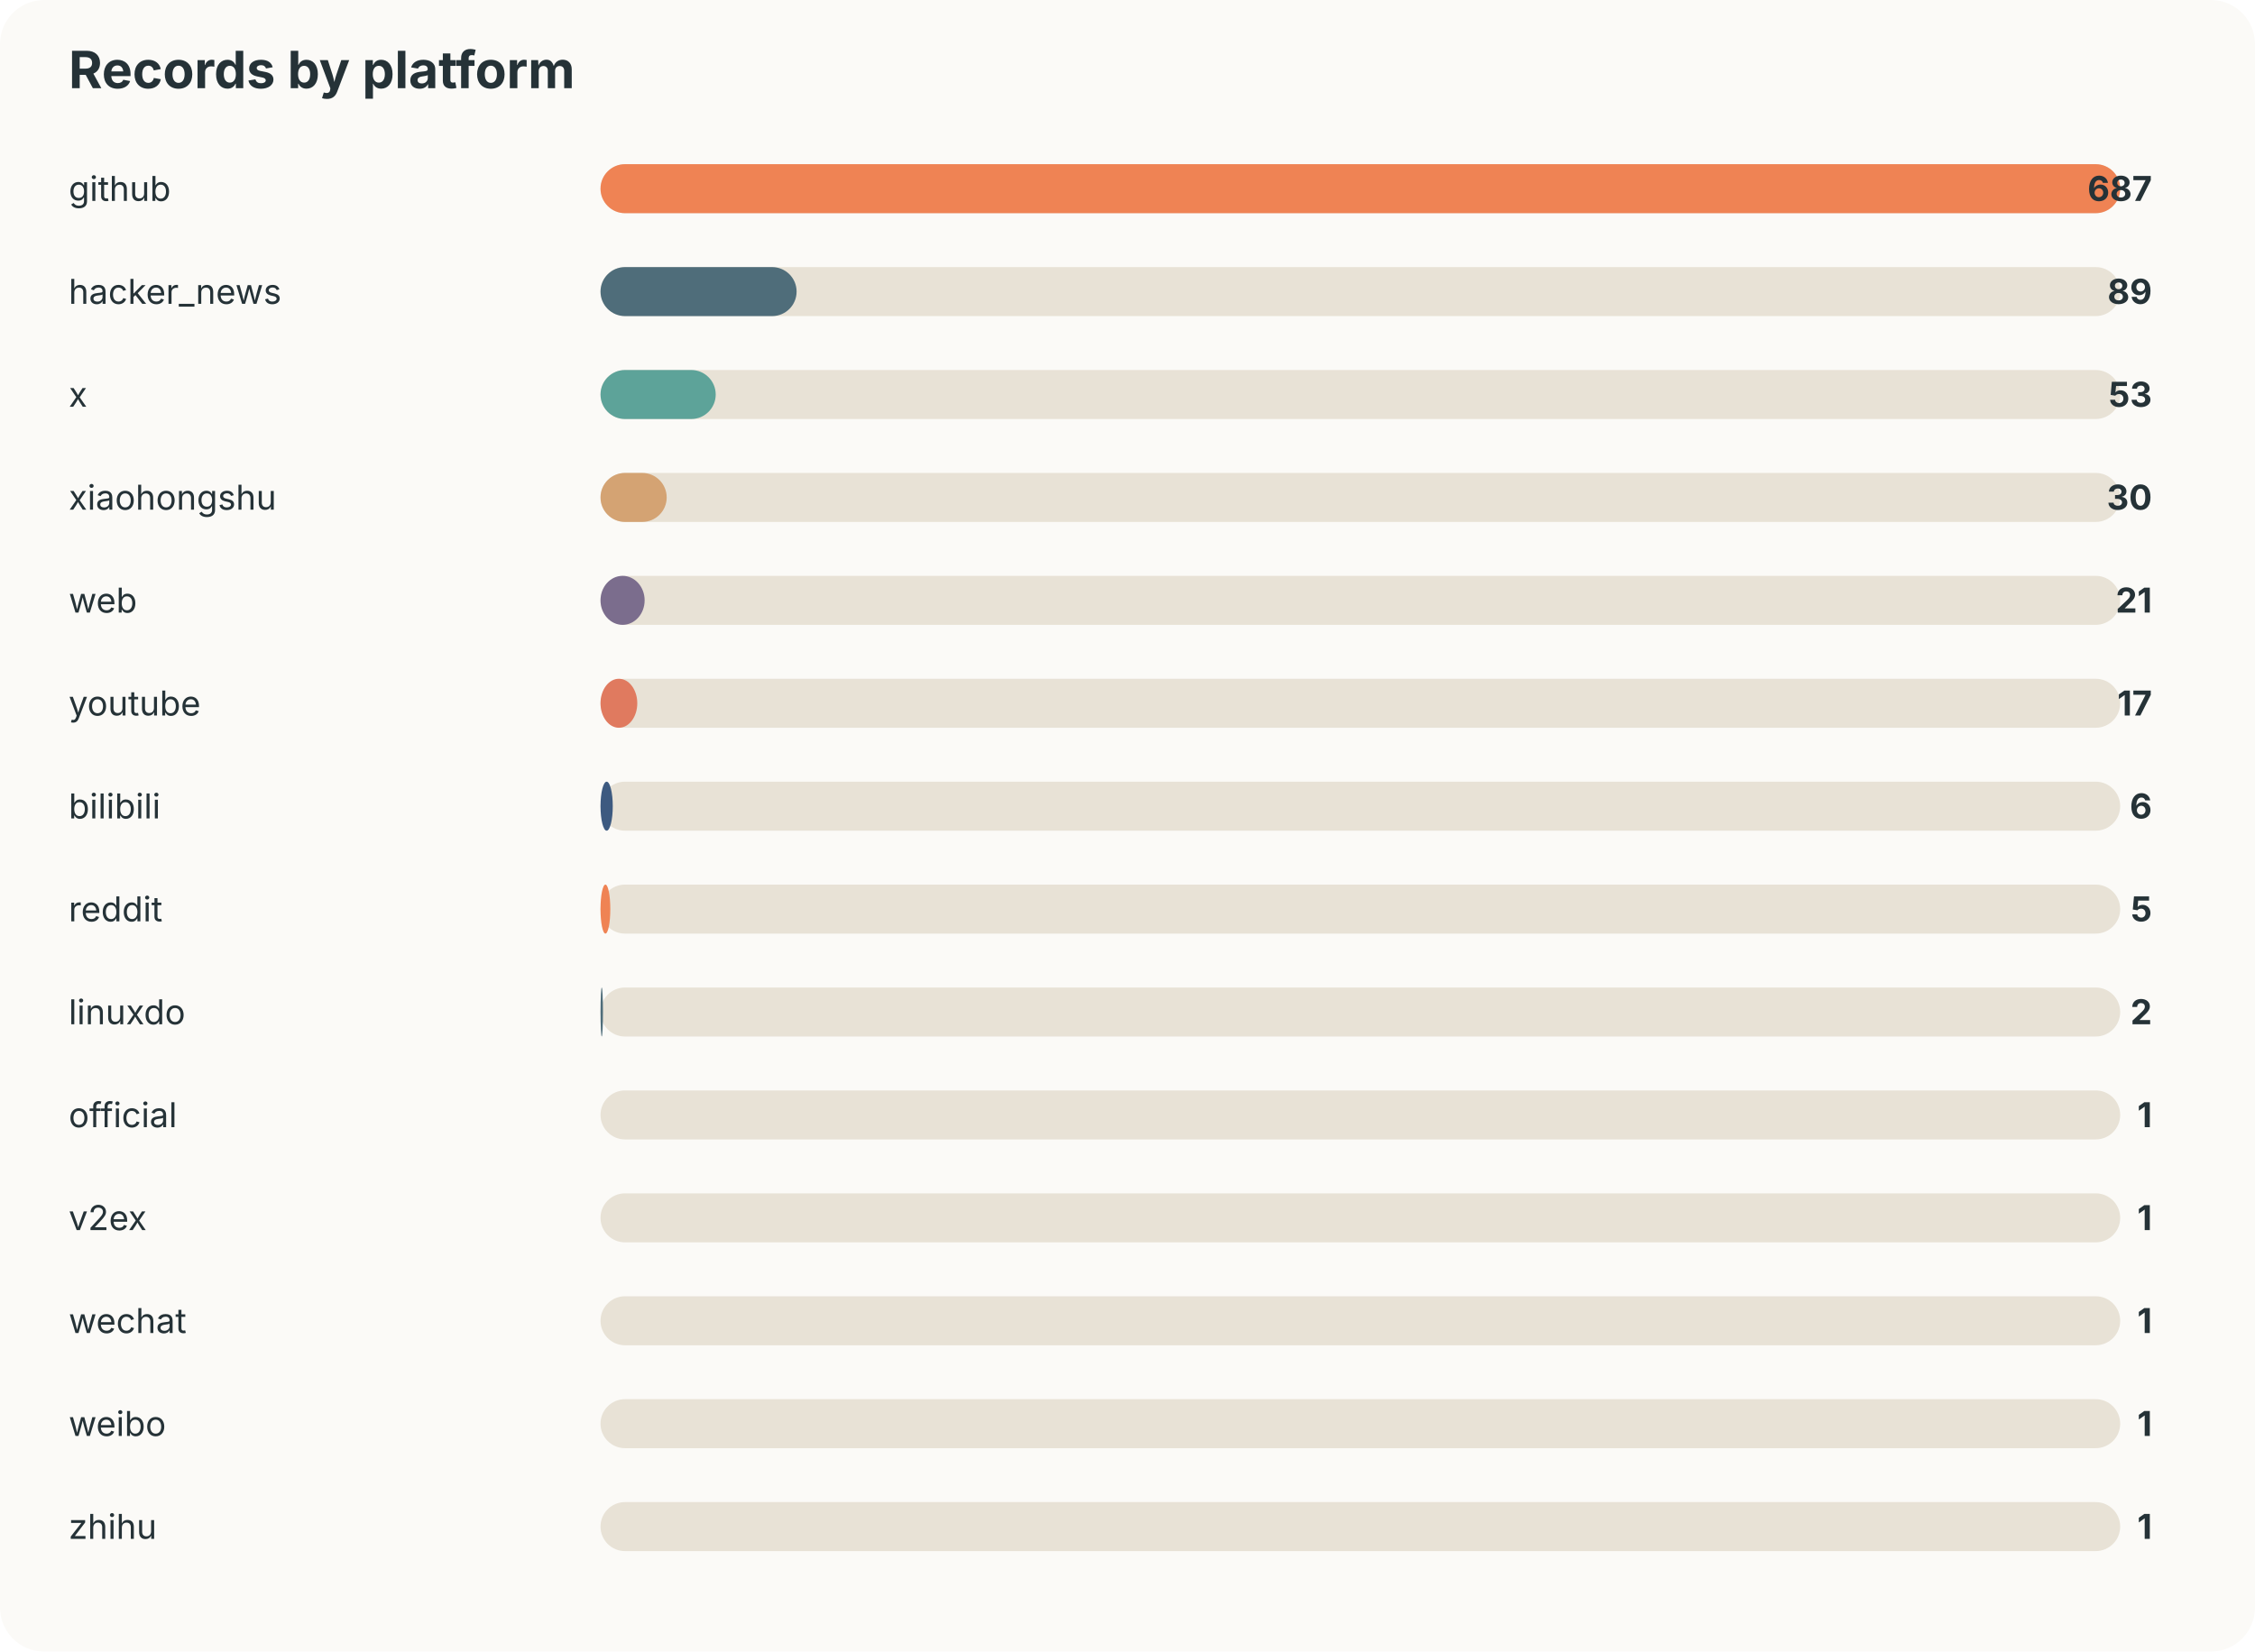
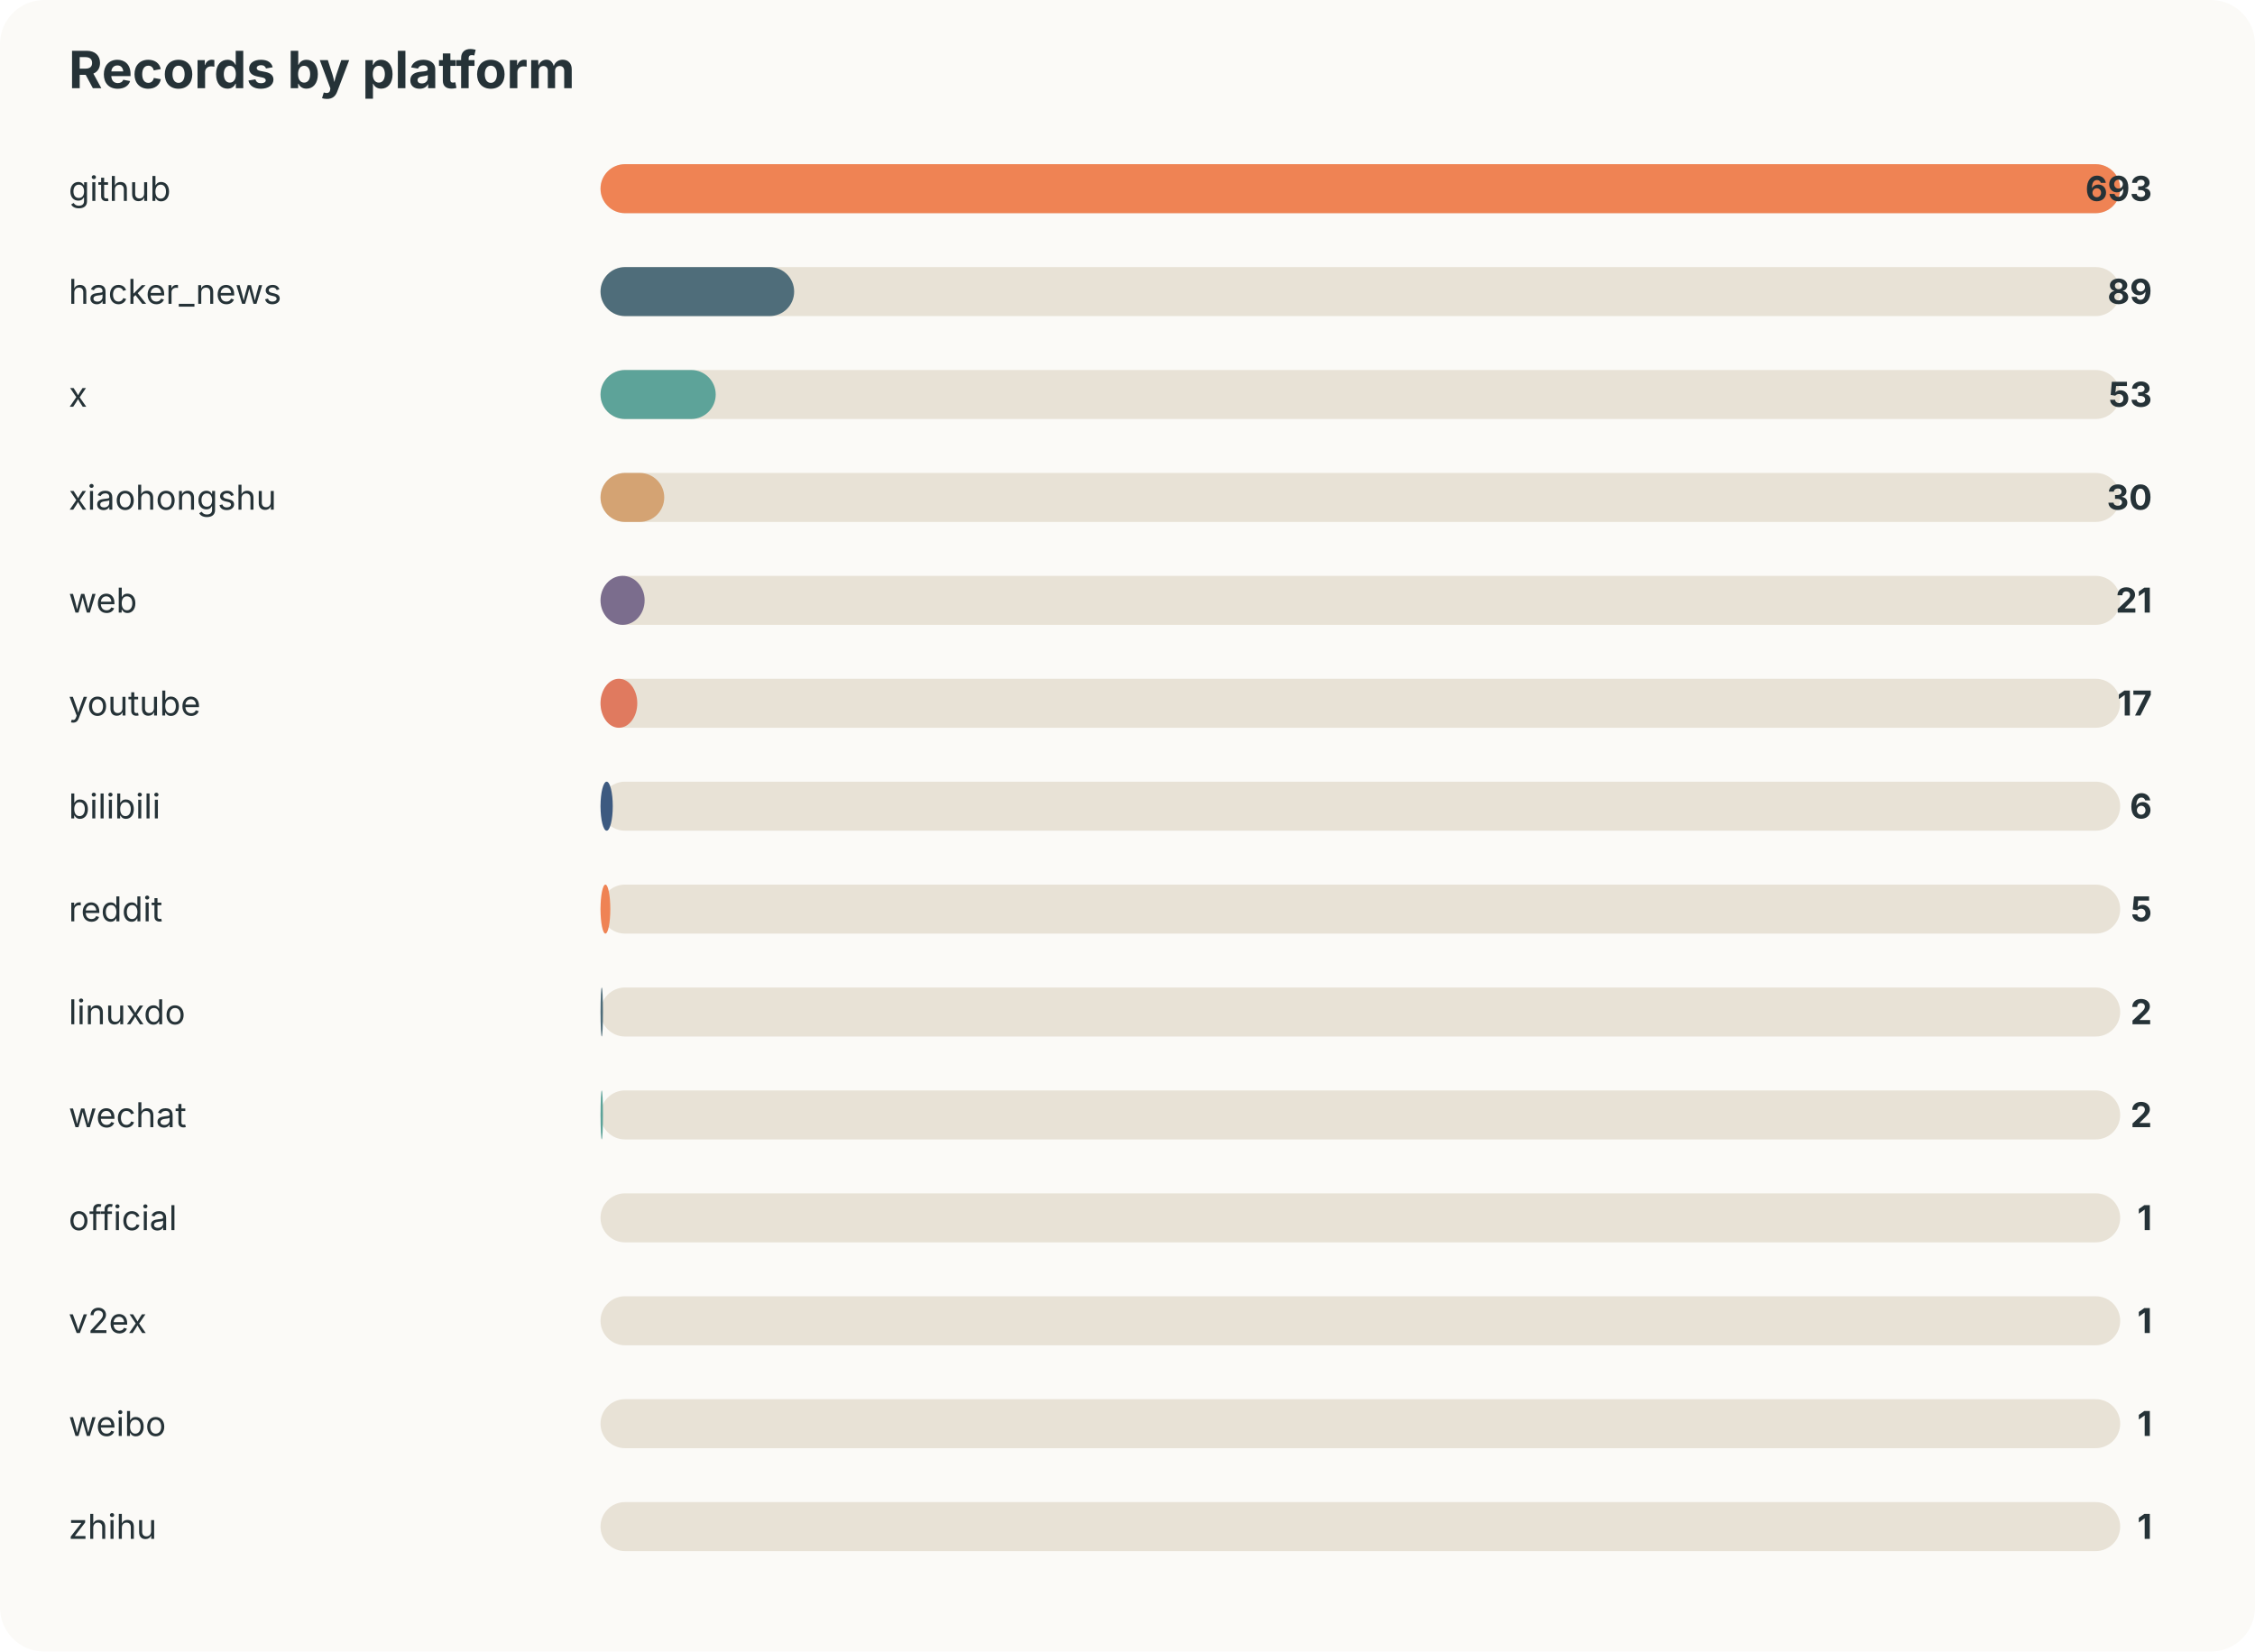
<svg xmlns="http://www.w3.org/2000/svg" width="920" height="674" viewBox="0 0 920 674">
  <style>text{font-family:-apple-system,BlinkMacSystemFont,"Segoe UI",sans-serif;fill:#253237} .muted{fill:#6b7a80;font-size:13px}</style>
  <rect width="100%" height="100%" rx="18" fill="#fbfaf7" />
  <text x="28" y="36" font-size="21" font-weight="700">Records by platform</text>
  <text x="28" y="82" font-size="14">github</text>
  <rect x="245" y="67" width="620" height="20" rx="10" fill="#e8e2d6" />
  <rect x="245" y="67" width="620" height="20" rx="10" fill="#ef8354" />
-   <text x="878" y="82" text-anchor="end" font-size="14" font-weight="700">687</text>
+   <text x="878" y="82" text-anchor="end" font-size="14" font-weight="700">693</text>
  <text x="28" y="124" font-size="14">hacker_news</text>
  <rect x="245" y="109" width="620" height="20" rx="10" fill="#e8e2d6" />
-   <rect x="245" y="109" width="80" height="20" rx="10" fill="#4f6d7a" />
+   <rect x="245" y="109" width="79" height="20" rx="10" fill="#4f6d7a" />
  <text x="878" y="124" text-anchor="end" font-size="14" font-weight="700">89</text>
  <text x="28" y="166" font-size="14">x</text>
  <rect x="245" y="151" width="620" height="20" rx="10" fill="#e8e2d6" />
  <rect x="245" y="151" width="47" height="20" rx="10" fill="#5da399" />
  <text x="878" y="166" text-anchor="end" font-size="14" font-weight="700">53</text>
  <text x="28" y="208" font-size="14">xiaohongshu</text>
  <rect x="245" y="193" width="620" height="20" rx="10" fill="#e8e2d6" />
-   <rect x="245" y="193" width="27" height="20" rx="10" fill="#d4a373" />
+   <rect x="245" y="193" width="26" height="20" rx="10" fill="#d4a373" />
  <text x="878" y="208" text-anchor="end" font-size="14" font-weight="700">30</text>
  <text x="28" y="250" font-size="14">web</text>
  <rect x="245" y="235" width="620" height="20" rx="10" fill="#e8e2d6" />
  <rect x="245" y="235" width="18" height="20" rx="10" fill="#7b6d8d" />
  <text x="878" y="250" text-anchor="end" font-size="14" font-weight="700">21</text>
  <text x="28" y="292" font-size="14">youtube</text>
  <rect x="245" y="277" width="620" height="20" rx="10" fill="#e8e2d6" />
  <rect x="245" y="277" width="15" height="20" rx="10" fill="#e07a5f" />
  <text x="878" y="292" text-anchor="end" font-size="14" font-weight="700">17</text>
  <text x="28" y="334" font-size="14">bilibili</text>
  <rect x="245" y="319" width="620" height="20" rx="10" fill="#e8e2d6" />
  <rect x="245" y="319" width="5" height="20" rx="10" fill="#3d5a80" />
  <text x="878" y="334" text-anchor="end" font-size="14" font-weight="700">6</text>
  <text x="28" y="376" font-size="14">reddit</text>
  <rect x="245" y="361" width="620" height="20" rx="10" fill="#e8e2d6" />
  <rect x="245" y="361" width="4" height="20" rx="10" fill="#ef8354" />
  <text x="878" y="376" text-anchor="end" font-size="14" font-weight="700">5</text>
  <text x="28" y="418" font-size="14">linuxdo</text>
  <rect x="245" y="403" width="620" height="20" rx="10" fill="#e8e2d6" />
  <rect x="245" y="403" width="1" height="20" rx="10" fill="#4f6d7a" />
  <text x="878" y="418" text-anchor="end" font-size="14" font-weight="700">2</text>
-   <text x="28" y="460" font-size="14">official</text>
+   <text x="28" y="460" font-size="14">wechat</text>
  <rect x="245" y="445" width="620" height="20" rx="10" fill="#e8e2d6" />
-   <rect x="245" y="445" width="0" height="20" rx="10" fill="#5da399" />
-   <text x="878" y="460" text-anchor="end" font-size="14" font-weight="700">1</text>
-   <text x="28" y="502" font-size="14">v2ex</text>
+   <rect x="245" y="445" width="1" height="20" rx="10" fill="#5da399" />
+   <text x="878" y="460" text-anchor="end" font-size="14" font-weight="700">2</text>
+   <text x="28" y="502" font-size="14">official</text>
  <rect x="245" y="487" width="620" height="20" rx="10" fill="#e8e2d6" />
  <rect x="245" y="487" width="0" height="20" rx="10" fill="#d4a373" />
  <text x="878" y="502" text-anchor="end" font-size="14" font-weight="700">1</text>
-   <text x="28" y="544" font-size="14">wechat</text>
+   <text x="28" y="544" font-size="14">v2ex</text>
  <rect x="245" y="529" width="620" height="20" rx="10" fill="#e8e2d6" />
  <rect x="245" y="529" width="0" height="20" rx="10" fill="#7b6d8d" />
  <text x="878" y="544" text-anchor="end" font-size="14" font-weight="700">1</text>
  <text x="28" y="586" font-size="14">weibo</text>
  <rect x="245" y="571" width="620" height="20" rx="10" fill="#e8e2d6" />
  <rect x="245" y="571" width="0" height="20" rx="10" fill="#e07a5f" />
  <text x="878" y="586" text-anchor="end" font-size="14" font-weight="700">1</text>
  <text x="28" y="628" font-size="14">zhihu</text>
  <rect x="245" y="613" width="620" height="20" rx="10" fill="#e8e2d6" />
  <rect x="245" y="613" width="0" height="20" rx="10" fill="#3d5a80" />
  <text x="878" y="628" text-anchor="end" font-size="14" font-weight="700">1</text>
</svg>
